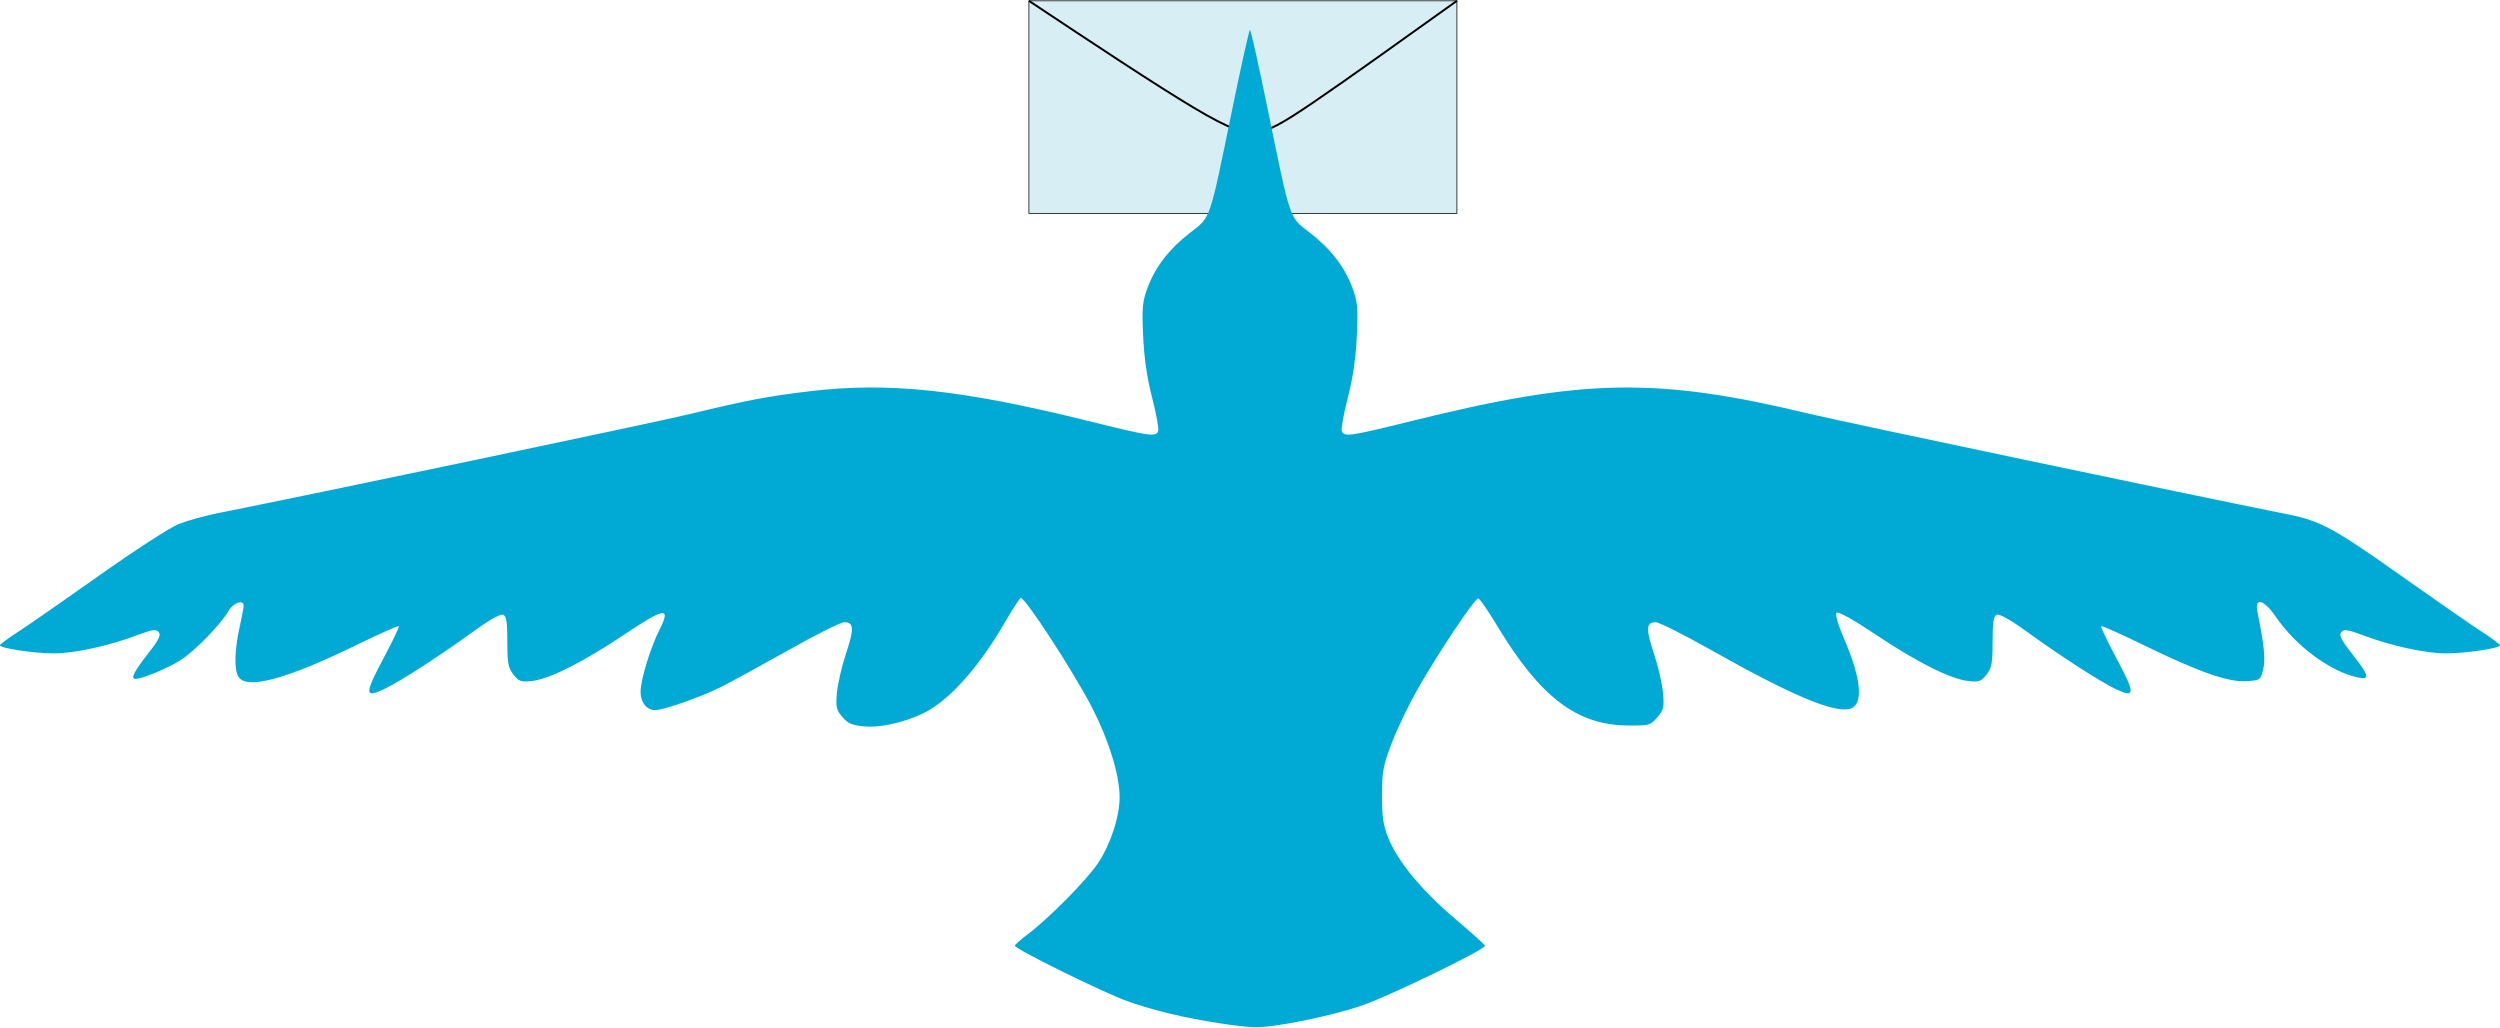
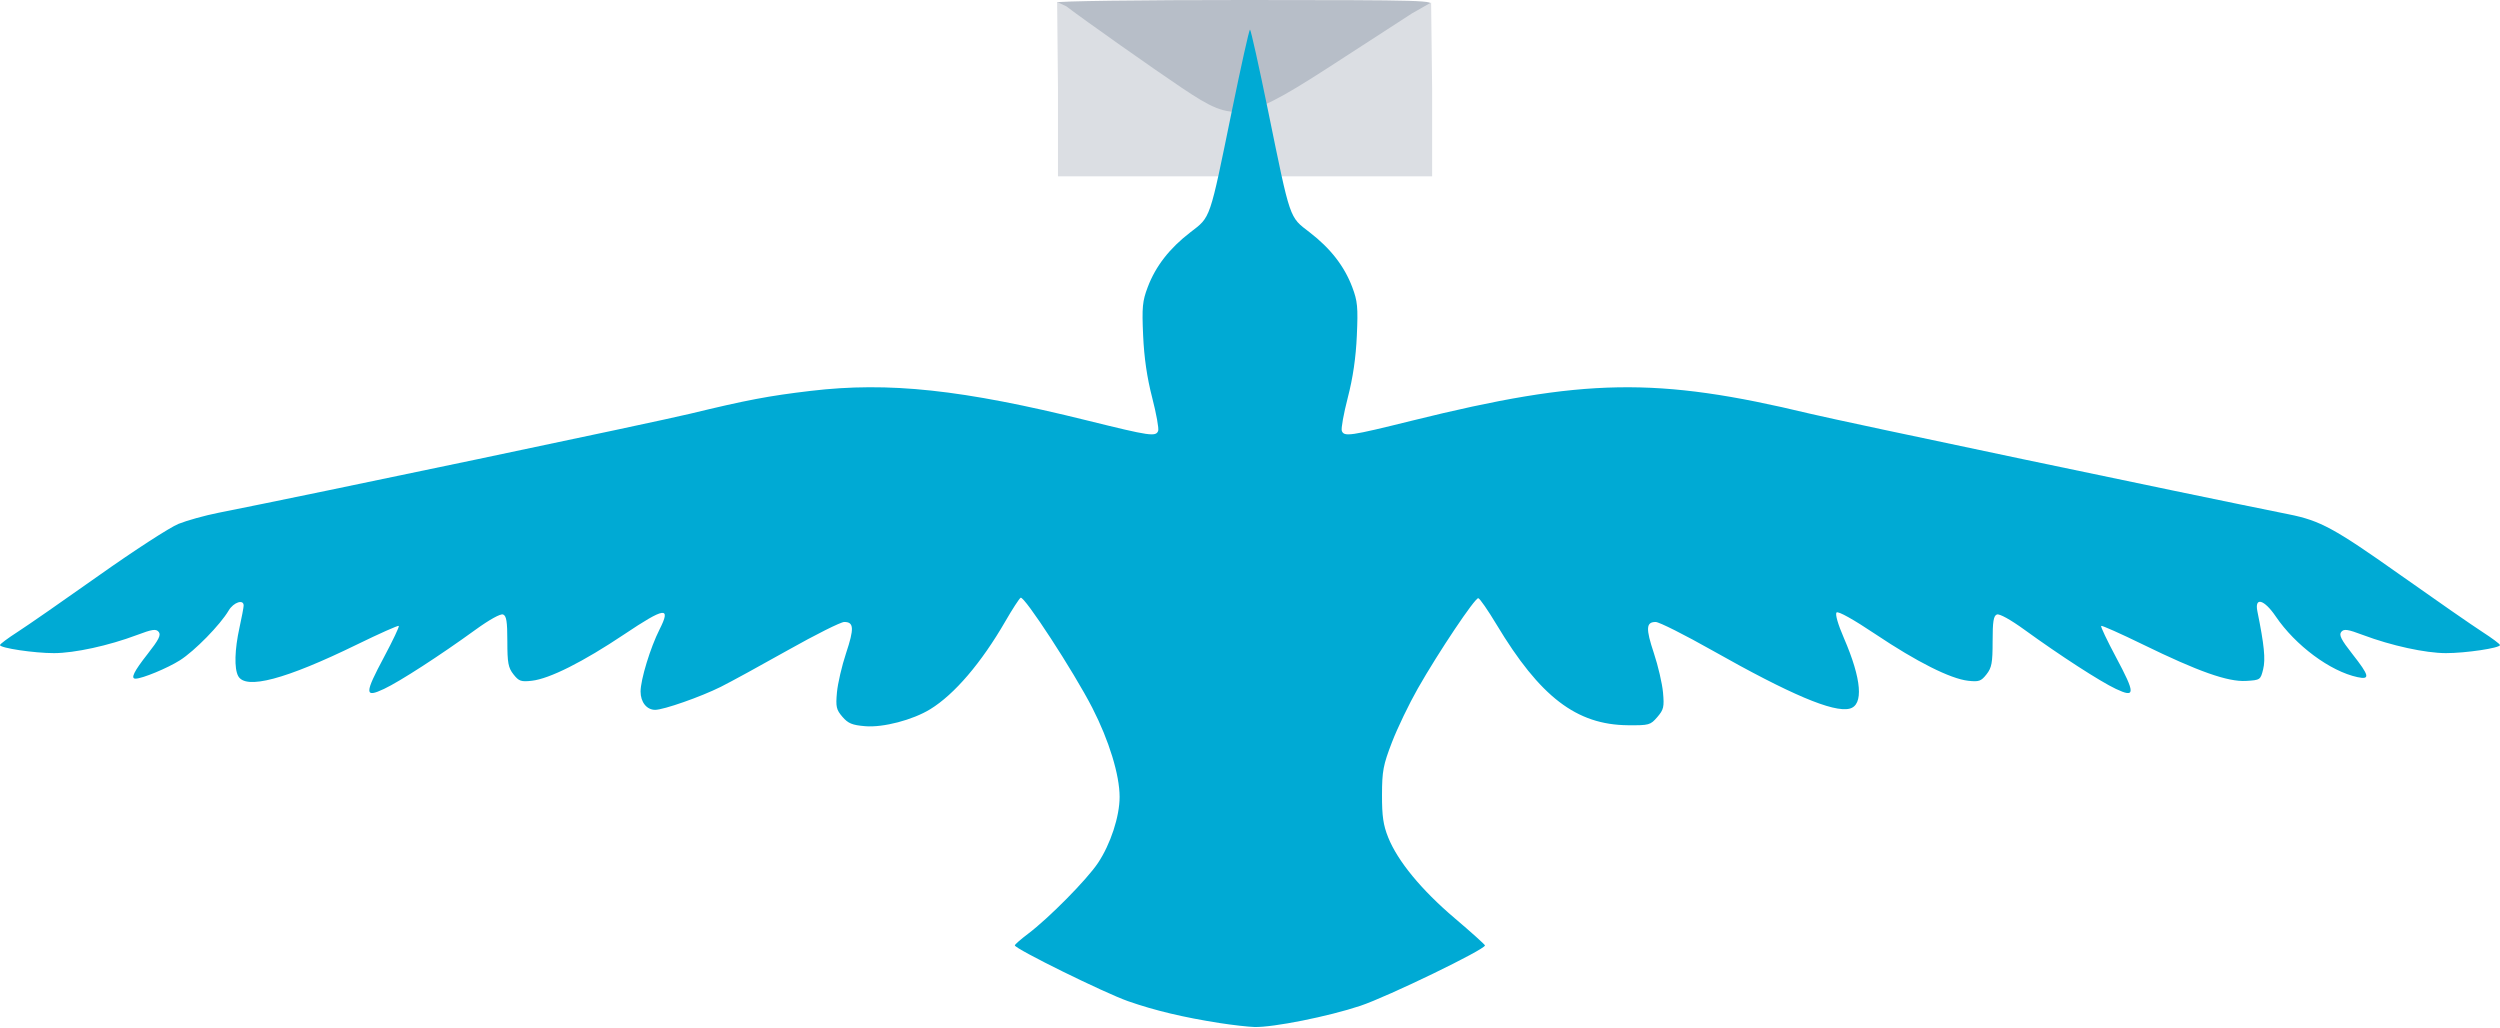
- <svg xmlns="http://www.w3.org/2000/svg" xmlns:ns1="http://www.openswatchbook.org/uri/2009/osb" width="333.368mm" height="136.983mm" viewBox="0 0 333.368 136.983" version="1.1" id="svg8">
+ <svg xmlns="http://www.w3.org/2000/svg" xmlns:ns1="http://www.openswatchbook.org/uri/2009/osb" width="370.533mm" height="152.217mm" viewBox="0 0 333.368 136.95" version="1.1" id="svg8">
  <defs id="defs2">
    <linearGradient id="linearGradient1139" ns1:paint="solid">
      <stop style="stop-color:#000000;stop-opacity:1;" offset="0" id="stop1137" />
    </linearGradient>
  </defs>
-   <g id="layer1" transform="translate(61.98407,-49.69337)" />
-   <g id="layer2" transform="translate(61.98407,-49.69337)">
-     <g id="g1169">
-       <g transform="translate(103.1875,10.96131)" id="g1160">
-         <rect style="opacity:1;fill:#d7eef4;fill-opacity:1;stroke:#000000;stroke-width:0.1;stroke-miterlimit:4;stroke-dasharray:none;stroke-dashoffset:0;stroke-opacity:1" id="rect1149" width="57.074" height="28.348" x="-27.97" y="38.842" />
-         <path style="fill:none;stroke:#000000;stroke-width:0.265px;stroke-linecap:butt;stroke-linejoin:miter;stroke-opacity:1" d="m -27.97,38.842 c 8.442,5.607 16.883,11.213 21.954,14.237 5.071,3.024 6.765,3.463 8.41,3.273 1.645,-0.19 3.213,-1.005 7.654,-4.029 4.441,-3.024 11.749,-8.253 19.056,-13.481" id="path1154" />
-       </g>
-       <path id="path1147" d="m 100.615,186.14 c -4.769,-0.745 -8.619,-1.664 -12.168,-2.905 -3.152,-1.102 -15.13,-7.004 -15.107,-7.445 0.006,-0.123 0.787,-0.808 1.735,-1.522 2.808,-2.116 7.869,-7.239 9.359,-9.474 1.674,-2.51 2.879,-6.195 2.879,-8.802 0,-2.925 -1.41,-7.528 -3.637,-11.871 -2.462,-4.802 -9.089,-14.98 -9.562,-14.687 -0.19,0.117 -1.106,1.53 -2.036,3.14 -3.204,5.546 -6.789,9.743 -10.014,11.722 -2.343,1.438 -6.276,2.467 -8.67,2.268 -1.741,-0.144 -2.282,-0.367 -3.044,-1.253 -0.818,-0.951 -0.904,-1.332 -0.73,-3.251 0.108,-1.196 0.655,-3.549 1.215,-5.231 1.101,-3.307 1.052,-4.164 -0.241,-4.164 -0.459,0 -3.823,1.683 -7.477,3.74 -3.654,2.057 -7.699,4.267 -8.989,4.911 -2.666,1.331 -7.618,3.067 -8.749,3.067 -1.127,0 -1.945,-1.027 -1.945,-2.444 0,-1.583 1.309,-5.867 2.53,-8.28 1.566,-3.095 0.72,-2.98 -4.679,0.635 -5.524,3.699 -9.988,5.943 -12.355,6.21 -1.435,0.162 -1.725,0.06 -2.445,-0.855 -0.698,-0.887 -0.817,-1.527 -0.817,-4.401 0,-2.649 -0.121,-3.409 -0.57,-3.582 -0.343,-0.131 -1.813,0.683 -3.685,2.04 -4.738,3.436 -10.081,6.893 -12.186,7.885 -2.619,1.235 -2.619,0.654 -0.003,-4.246 1.174,-2.199 2.062,-4.07 1.973,-4.159 -0.089,-0.089 -2.596,1.028 -5.571,2.481 -9.555,4.666 -14.852,6.071 -15.852,4.204 -0.538,-1.004 -0.469,-3.52 0.176,-6.45 0.297,-1.351 0.546,-2.669 0.554,-2.929 0.025,-0.904 -1.34,-0.465 -1.994,0.641 -1.135,1.922 -4.529,5.389 -6.498,6.639 -1.659,1.053 -5.04,2.452 -5.926,2.452 -0.688,0 -0.218,-0.962 1.605,-3.281 1.5,-1.908 1.823,-2.55 1.487,-2.954 -0.357,-0.431 -0.842,-0.36 -2.926,0.424 -3.74,1.408 -8.305,2.404 -11.03,2.407 -2.633,0.003 -7.215,-0.681 -7.209,-1.076 0.002,-0.135 1.062,-0.925 2.355,-1.757 1.294,-0.832 6.182,-4.226 10.864,-7.542 4.681,-3.317 9.447,-6.405 10.591,-6.864 1.143,-0.458 3.525,-1.12 5.292,-1.47 12.377,-2.451 58.337,-12.103 62.942,-13.218 7.559,-1.83 10.445,-2.377 16.052,-3.042 10.43,-1.236 20.213,-0.187 36.967,3.965 8.327,2.063 9.069,2.171 9.379,1.363 0.114,-0.296 -0.247,-2.295 -0.802,-4.441 -0.683,-2.642 -1.072,-5.307 -1.203,-8.249 -0.17,-3.818 -0.096,-4.607 0.615,-6.483 1.058,-2.794 2.901,-5.162 5.686,-7.306 2.731,-2.101 2.525,-1.501 5.526,-16.166 1.223,-5.977 2.312,-10.867 2.421,-10.867 0.109,0 1.198,4.89 2.421,10.867 3.001,14.665 2.795,14.065 5.526,16.166 2.785,2.143 4.628,4.511 5.686,7.306 0.71,1.877 0.785,2.666 0.615,6.483 -0.131,2.942 -0.52,5.608 -1.203,8.249 -0.555,2.147 -0.916,4.145 -0.802,4.441 0.31,0.809 1.052,0.701 9.379,-1.363 22.914,-5.678 32.589,-5.848 53.028,-0.931 4.359,1.049 50.014,10.644 63.878,13.426 4.191,0.841 6.059,1.855 14.776,8.023 4.774,3.378 9.737,6.822 11.028,7.653 1.291,0.832 2.349,1.622 2.351,1.757 0.005,0.395 -4.576,1.078 -7.209,1.076 -2.725,-0.003 -7.29,-0.999 -11.03,-2.407 -2.084,-0.784 -2.568,-0.855 -2.926,-0.424 -0.335,0.404 -0.012,1.046 1.487,2.954 2.277,2.898 2.399,3.445 0.687,3.08 -3.639,-0.776 -8.279,-4.22 -10.909,-8.096 -1.545,-2.277 -2.847,-2.638 -2.448,-0.679 0.909,4.474 1.099,6.383 0.768,7.724 -0.349,1.412 -0.396,1.444 -2.273,1.554 -2.432,0.142 -6.364,-1.246 -13.76,-4.858 -2.975,-1.453 -5.483,-2.569 -5.571,-2.481 -0.089,0.089 0.799,1.96 1.973,4.159 2.617,4.9 2.616,5.481 -0.003,4.246 -2.105,-0.992 -7.448,-4.449 -12.186,-7.885 -1.872,-1.357 -3.343,-2.171 -3.685,-2.04 -0.449,0.172 -0.57,0.933 -0.57,3.582 0,2.874 -0.119,3.514 -0.817,4.401 -0.72,0.915 -1.01,1.016 -2.445,0.855 -2.366,-0.267 -6.83,-2.51 -12.355,-6.21 -2.945,-1.972 -4.98,-3.107 -5.191,-2.896 -0.211,0.211 0.174,1.554 0.983,3.426 2.369,5.48 2.646,8.924 0.756,9.398 -2.169,0.544 -7.924,-1.896 -18.31,-7.764 -3.693,-2.086 -7.089,-3.793 -7.548,-3.793 -1.293,0 -1.342,0.857 -0.241,4.164 0.56,1.681 1.107,4.035 1.215,5.231 0.176,1.936 0.092,2.296 -0.762,3.287 -0.914,1.062 -1.096,1.113 -3.92,1.088 -6.859,-0.059 -11.725,-3.791 -17.518,-13.433 -1.146,-1.908 -2.241,-3.487 -2.433,-3.509 -0.45,-0.052 -5.297,7.186 -8.054,12.027 -1.175,2.064 -2.73,5.295 -3.456,7.182 -1.17,3.041 -1.32,3.837 -1.328,7.02 -0.007,2.834 0.167,4.029 0.824,5.67 1.265,3.157 4.429,7.002 8.868,10.772 2.203,1.871 4.02,3.504 4.038,3.629 0.076,0.514 -12.964,6.835 -16.617,8.055 -4.254,1.42 -11.629,2.895 -14.126,2.825 -0.847,-0.024 -2.953,-0.264 -4.68,-0.534 z" style="opacity:1;fill:#00aad4;fill-opacity:1;stroke:none;stroke-width:1.429;stroke-miterlimit:4;stroke-dasharray:none;stroke-dashoffset:0;stroke-opacity:1" />
+   <g id="layer1" transform="translate(74.83526,-45.56933)">
+     <g id="g863" transform="matrix(-1,0,0,1,90.40215,-21.54464)">
+       <path id="path853" d="M -4.627,82.397 C -7.795,80.538 -23.016,69.868 -25.399,67.834 -26.196,67.155 -25.106,67.123 -0.8,67.114 13.188,67.109 24.476,67.259 24.284,67.447 23.655,68.066 15.247,74.625 9.97,78.614 4.487,82.759 1.451,84.557 -0.049,84.55 -0.553,84.547 -2.613,83.578 -4.627,82.397 Z" style="opacity:1;fill:#b7bec8;fill-opacity:1;stroke:none;stroke-width:0.146;stroke-miterlimit:4;stroke-dasharray:none;stroke-dashoffset:0;stroke-opacity:1" />
+       <path id="path859" d="m -25.733,78.905 0.134,-11.456 2.533,1.439 c 0,0 5.468,3.531 8.892,5.76 13.631,8.875 14.536,9.05 21.781,4.206 C 11.37,76.338 20.661,69.78 23.042,67.959 l 1.228,-0.567 -0.11,11.474 V 90.628 H -0.786 -25.733 Z" style="opacity:1;fill:#dbdee3;fill-opacity:1;stroke:none;stroke-width:0.131;stroke-miterlimit:4;stroke-dasharray:none;stroke-dashoffset:0;stroke-opacity:1" />
    </g>
  </g>
+   <g id="layer2" transform="translate(74.83526,-45.56933)">
+     <g id="g869">
+       <path id="path1147" d="m 87.764,181.983 c -4.769,-0.745 -8.619,-1.664 -12.168,-2.905 -3.152,-1.102 -15.13,-7.004 -15.107,-7.445 0.006,-0.123 0.787,-0.808 1.735,-1.522 2.808,-2.116 7.869,-7.239 9.359,-9.474 1.674,-2.51 2.879,-6.195 2.879,-8.802 0,-2.925 -1.41,-7.528 -3.637,-11.871 -2.462,-4.802 -9.089,-14.98 -9.562,-14.687 -0.19,0.117 -1.106,1.53 -2.036,3.14 -3.204,5.546 -6.789,9.743 -10.014,11.722 -2.343,1.438 -6.276,2.467 -8.67,2.268 -1.741,-0.144 -2.282,-0.367 -3.044,-1.253 -0.818,-0.951 -0.904,-1.332 -0.73,-3.251 0.108,-1.196 0.655,-3.549 1.215,-5.231 1.101,-3.307 1.052,-4.164 -0.241,-4.164 -0.459,0 -3.823,1.683 -7.477,3.74 -3.654,2.057 -7.699,4.267 -8.989,4.911 -2.666,1.331 -7.618,3.067 -8.749,3.067 -1.127,0 -1.945,-1.027 -1.945,-2.444 0,-1.583 1.309,-5.867 2.53,-8.28 1.566,-3.095 0.72,-2.98 -4.679,0.635 -5.524,3.699 -9.988,5.943 -12.355,6.21 -1.435,0.162 -1.725,0.06 -2.445,-0.855 -0.698,-0.887 -0.817,-1.527 -0.817,-4.401 0,-2.649 -0.121,-3.409 -0.57,-3.582 -0.343,-0.131 -1.813,0.683 -3.685,2.04 -4.738,3.436 -10.081,6.893 -12.186,7.885 -2.619,1.235 -2.619,0.654 -0.003,-4.246 1.174,-2.199 2.062,-4.07 1.973,-4.159 -0.089,-0.089 -2.596,1.028 -5.571,2.481 -9.555,4.666 -14.852,6.071 -15.852,4.204 -0.538,-1.004 -0.469,-3.52 0.176,-6.45 0.297,-1.351 0.546,-2.669 0.554,-2.929 0.025,-0.904 -1.34,-0.465 -1.994,0.641 -1.135,1.922 -4.529,5.389 -6.498,6.639 -1.659,1.053 -5.04,2.452 -5.926,2.452 -0.688,0 -0.218,-0.962 1.605,-3.281 1.5,-1.908 1.823,-2.55 1.487,-2.954 -0.357,-0.431 -0.842,-0.36 -2.926,0.424 -3.74,1.408 -8.305,2.404 -11.03,2.407 -2.633,0.003 -7.215,-0.681 -7.209,-1.076 0.002,-0.135 1.062,-0.925 2.355,-1.757 1.294,-0.832 6.182,-4.226 10.864,-7.542 4.681,-3.317 9.447,-6.405 10.591,-6.864 1.143,-0.458 3.525,-1.12 5.292,-1.47 12.377,-2.451 58.337,-12.103 62.942,-13.218 7.559,-1.83 10.445,-2.377 16.052,-3.042 10.43,-1.236 20.213,-0.187 36.967,3.965 8.327,2.063 9.069,2.171 9.379,1.363 0.114,-0.296 -0.247,-2.295 -0.802,-4.441 -0.683,-2.642 -1.072,-5.307 -1.203,-8.249 -0.17,-3.818 -0.096,-4.607 0.615,-6.483 1.058,-2.794 2.901,-5.162 5.686,-7.306 2.731,-2.101 2.525,-1.501 5.526,-16.166 1.223,-5.977 2.312,-10.867 2.421,-10.867 0.109,0 1.198,4.89 2.421,10.867 3.001,14.665 2.795,14.065 5.526,16.166 2.785,2.143 4.628,4.511 5.686,7.306 0.71,1.877 0.785,2.666 0.615,6.483 -0.131,2.942 -0.52,5.608 -1.203,8.249 -0.555,2.147 -0.916,4.145 -0.802,4.441 0.31,0.809 1.052,0.701 9.379,-1.363 22.914,-5.678 32.589,-5.848 53.028,-0.931 4.359,1.049 50.014,10.644 63.878,13.426 4.191,0.841 6.059,1.855 14.776,8.023 4.774,3.378 9.737,6.822 11.028,7.653 1.291,0.832 2.349,1.622 2.351,1.757 0.005,0.395 -4.576,1.078 -7.209,1.076 -2.725,-0.003 -7.29,-0.999 -11.03,-2.407 -2.084,-0.784 -2.568,-0.855 -2.926,-0.424 -0.335,0.404 -0.012,1.046 1.487,2.954 2.277,2.898 2.399,3.445 0.687,3.08 -3.639,-0.776 -8.279,-4.22 -10.909,-8.096 -1.545,-2.277 -2.847,-2.638 -2.448,-0.679 0.909,4.474 1.099,6.383 0.768,7.724 -0.349,1.412 -0.396,1.444 -2.273,1.554 -2.432,0.142 -6.364,-1.246 -13.76,-4.858 -2.975,-1.453 -5.483,-2.569 -5.571,-2.481 -0.089,0.089 0.799,1.96 1.973,4.159 2.617,4.9 2.616,5.481 -0.003,4.246 -2.105,-0.992 -7.448,-4.449 -12.186,-7.885 -1.872,-1.357 -3.343,-2.171 -3.685,-2.04 -0.449,0.172 -0.57,0.933 -0.57,3.582 0,2.874 -0.119,3.514 -0.817,4.401 -0.72,0.915 -1.01,1.016 -2.445,0.855 -2.366,-0.267 -6.83,-2.51 -12.355,-6.21 -2.945,-1.972 -4.98,-3.107 -5.191,-2.896 -0.211,0.211 0.174,1.554 0.983,3.426 2.369,5.48 2.646,8.924 0.756,9.398 -2.169,0.544 -7.924,-1.896 -18.31,-7.764 -3.693,-2.086 -7.089,-3.793 -7.548,-3.793 -1.293,0 -1.342,0.857 -0.241,4.164 0.56,1.681 1.107,4.035 1.215,5.231 0.176,1.936 0.092,2.296 -0.762,3.287 -0.914,1.062 -1.096,1.113 -3.92,1.088 -6.859,-0.059 -11.725,-3.791 -17.518,-13.433 -1.146,-1.908 -2.241,-3.487 -2.433,-3.509 -0.45,-0.052 -5.297,7.186 -8.054,12.027 -1.175,2.064 -2.73,5.295 -3.456,7.182 -1.17,3.041 -1.32,3.837 -1.328,7.02 -0.007,2.834 0.167,4.029 0.824,5.67 1.265,3.157 4.429,7.002 8.868,10.772 2.203,1.871 4.02,3.504 4.038,3.629 0.076,0.514 -12.964,6.835 -16.617,8.055 -4.254,1.42 -11.629,2.895 -14.126,2.825 -0.847,-0.024 -2.953,-0.264 -4.68,-0.534 z" style="opacity:1;fill:#00aad4;fill-opacity:1;stroke:none;stroke-width:1.429;stroke-miterlimit:4;stroke-dasharray:none;stroke-dashoffset:0;stroke-opacity:1" />
+     </g>
+     <path style="opacity:1;fill:#d5e5ff;fill-opacity:1;stroke:#000000;stroke-width:0.54;stroke-miterlimit:4;stroke-dasharray:none;stroke-dashoffset:0;stroke-opacity:1" d="" id="path849" transform="matrix(0.2645833,0,0,0.2645833,-61.98407,49.69337)" />
+   </g>
</svg>
